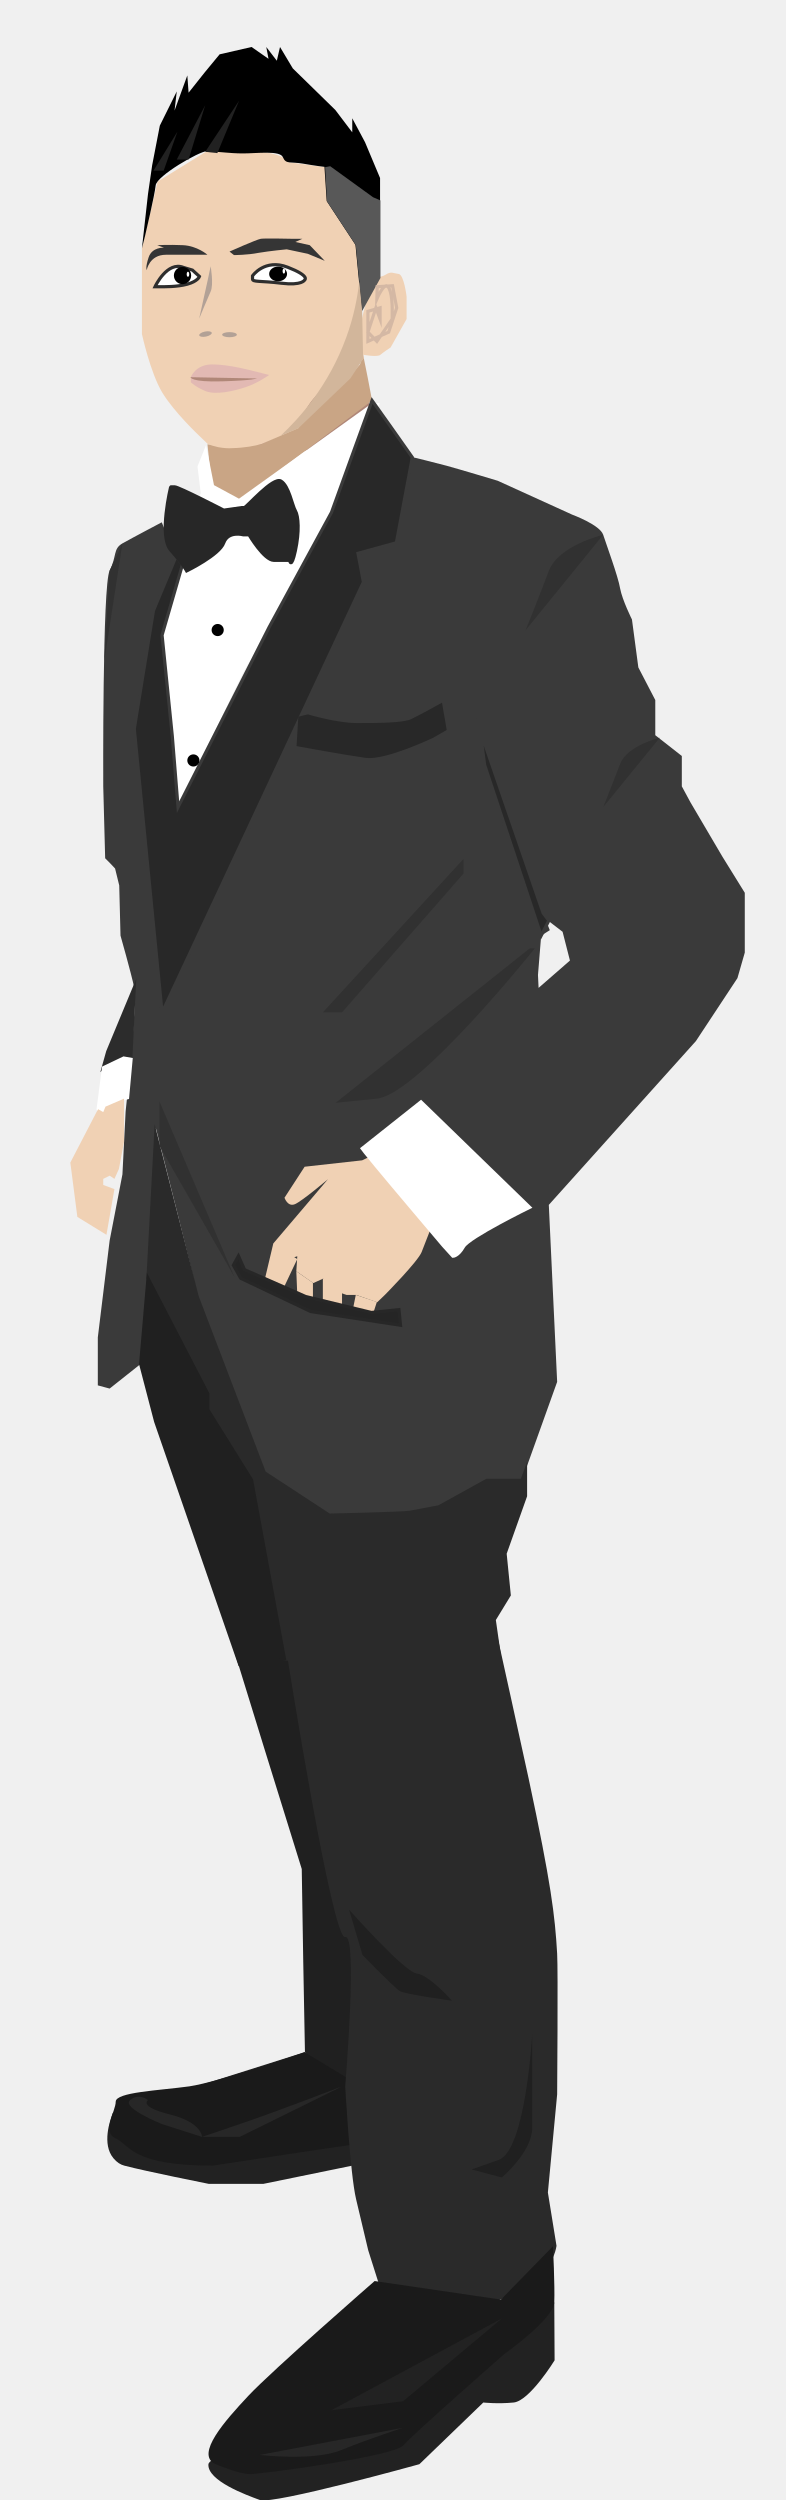
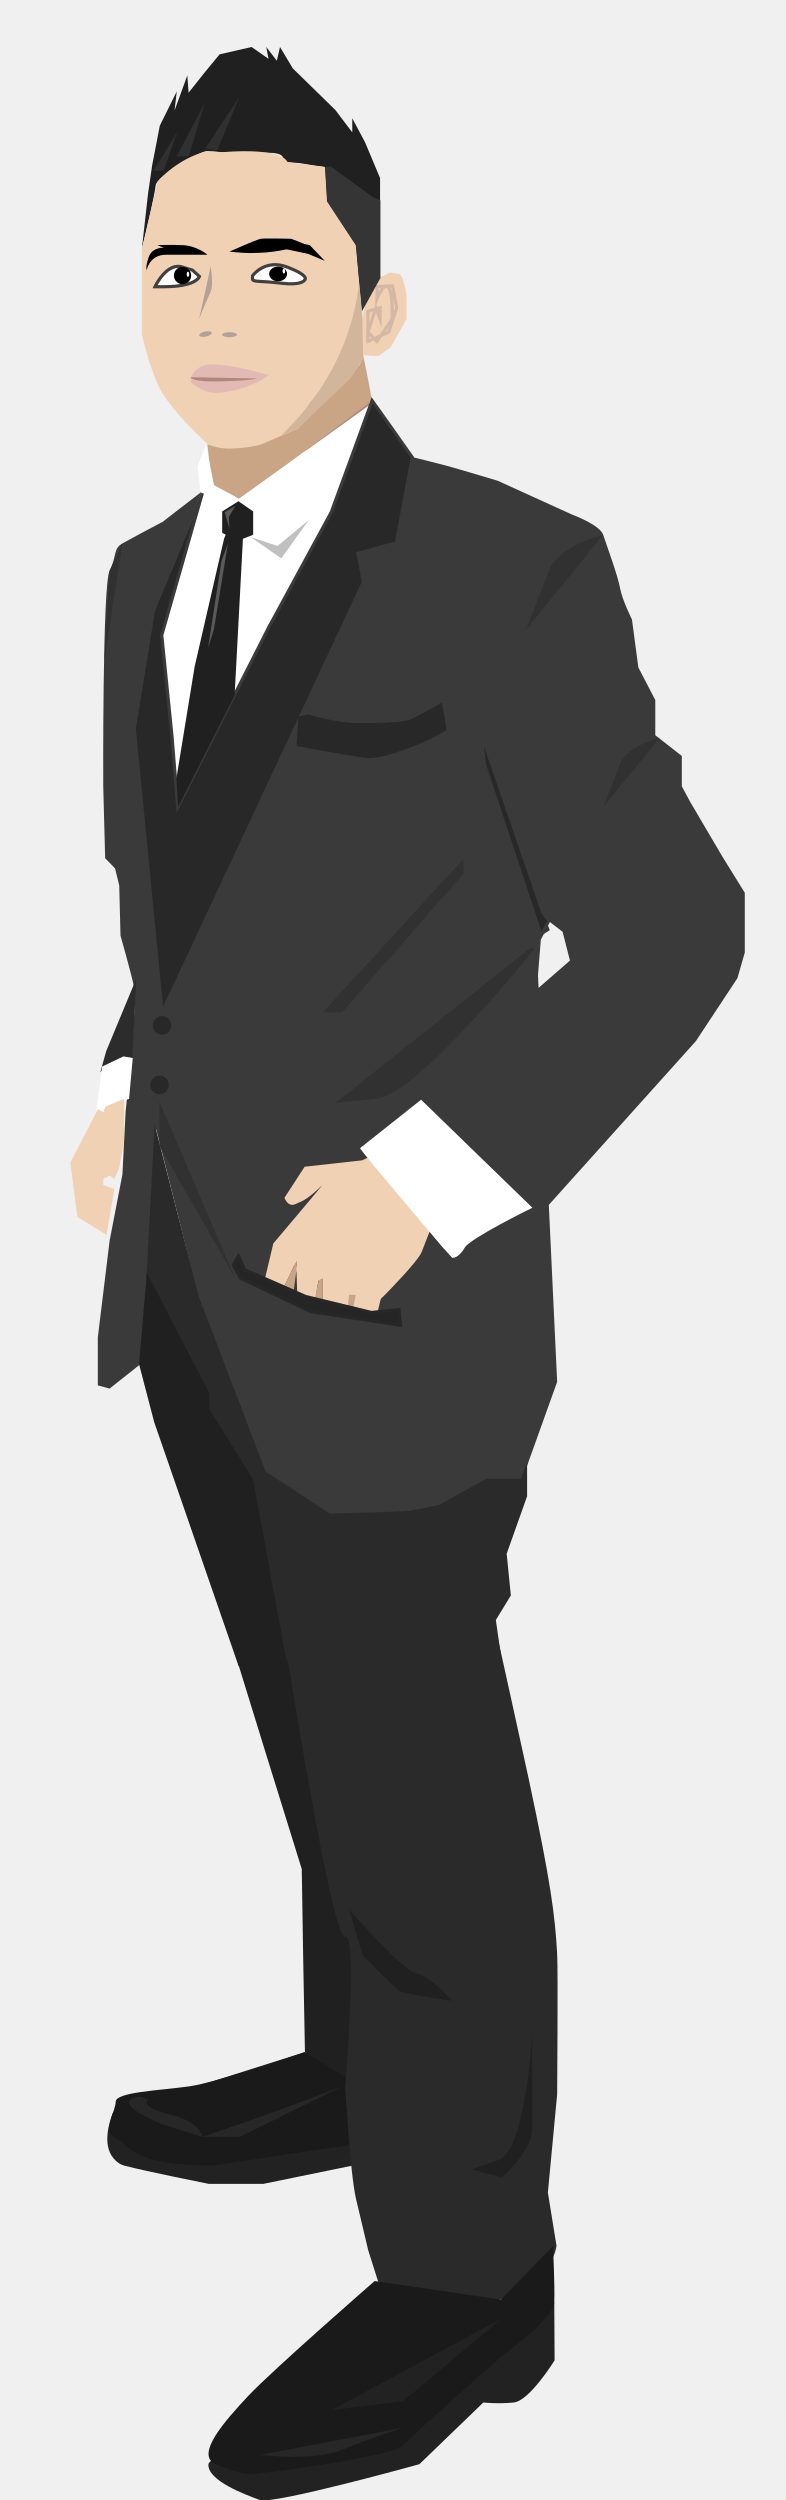
<svg xmlns="http://www.w3.org/2000/svg" version="1.1" id="Layer_1" x="0px" y="0px" viewBox="0 0 245.7 782.1" style="enable-background:new 0 0 245.7 782.1;" xml:space="preserve">
  <style type="text/css">
- 	.st0{fill:#2A2A2A;}
- 	.st1{fill:#222222;}
- 	.st2{fill:#202020;}
+ 	.st0{fill:#202020;}
+ 	.st1{fill:#2A2A2A;}
+ 	.st2{fill:#222222;}
	.st3{fill:#1A1A1A;}
	.st4{fill:#272727;}
	.st5{fill:#B08778;}
	.st6{fill:#C9A585;}
	.st7{fill:#F0D1B4;}
	.st8{fill:#3A3A3A;}
	.st9{fill:none;stroke:#00E91F;stroke-miterlimit:10;}
- 	.st10{fill:#585858;}
- 	.st11{fill:#353535;}
- 	.st12{fill:#FFFFFF;stroke:#2E2E2E;stroke-miterlimit:10;}
- 	.st13{fill:#B2A196;}
- 	.st14{fill:#E2B9B3;}
- 	.st15{fill:none;stroke:#D4B8A4;stroke-miterlimit:10;}
- 	.st16{fill:#FFFFFF;stroke:#FFFFFF;stroke-miterlimit:10;}
- 	.st17{fill:#282828;stroke:#3A3A3A;stroke-miterlimit:10;}
- 	.st18{stroke:#000000;stroke-miterlimit:10;}
- 	.st19{fill:#282828;stroke:#282828;stroke-miterlimit:10;}
- 	.st20{fill:#2A2A2A;stroke:#2A2A2A;stroke-miterlimit:10;}
- 	.st21{fill:#202020;stroke:#202020;stroke-miterlimit:10;}
- 	.st22{fill:#2C2C2C;stroke:#2C2C2C;stroke-miterlimit:10;}
- 	.st23{fill:#FFFFFF;}
- 	.st24{fill:#FAE4D2;}
- 	.st25{fill:#C9A585;stroke:#D4B8A4;stroke-miterlimit:10;}
- 	.st26{fill:#F0D1B4;stroke:#F0D1B4;stroke-miterlimit:10;}
- 	.st27{fill:#252525;stroke:#272727;stroke-miterlimit:10;}
- 	.st28{fill:#212121;}
- 	.st29{fill:#272727;stroke:#272727;stroke-miterlimit:10;}
- 	.st30{fill:#D2B69B;}
- 	.st31{fill:#313131;}
- 	.st32{fill:#1E1E1E;}
+ 	.st10{fill:#FFFFFF;stroke:#404040;stroke-miterlimit:10;}
+ 	.st11{fill:#B2A196;}
+ 	.st12{fill:#E2B9B3;}
+ 	.st13{fill:none;stroke:#D4B8A4;stroke-miterlimit:10;}
+ 	.st14{fill:#FFFFFF;stroke:#FFFFFF;stroke-miterlimit:10;}
+ 	.st15{fill:#282828;stroke:#3A3A3A;stroke-miterlimit:10;}
+ 	.st16{fill:#282828;stroke:#282828;stroke-miterlimit:10;}
+ 	.st17{fill:#2A2A2A;stroke:#2A2A2A;stroke-miterlimit:10;}
+ 	.st18{fill:#202020;stroke:#202020;stroke-miterlimit:10;}
+ 	.st19{fill:#2C2C2C;stroke:#2C2C2C;stroke-miterlimit:10;}
+ 	.st20{fill:#FFFFFF;}
+ 	.st21{fill:#FAE4D2;}
+ 	.st22{fill:#C9A585;stroke:#D4B8A4;stroke-miterlimit:10;}
+ 	.st23{fill:#C0C0C0;}
+ 	.st24{fill:#F0D1B4;stroke:#F0D1B4;stroke-miterlimit:10;}
+ 	.st25{fill:#303030;}
+ 	.st26{fill:#D2B69B;}
+ 	.st27{fill:#313131;}
+ 	.st28{fill:#1E1E1E;}
+ 	.st29{fill:#252525;stroke:#272727;stroke-miterlimit:10;}
+ 	.st30{fill:#5A5A5A;}
+ 	.st31{fill:#353535;}
</style>
-   <rect x="89.2" y="509.6" transform="matrix(0.9885 -0.1514 0.1514 0.9885 -76.9584 24.5254)" class="st0" width="66.7" height="15.9" />
-   <path class="st1" d="M35.3,661c-0.9,2.3-3.5,9.8,0.2,14.2c1.1,1.3,2.2,2,3.4,2.3c6.8,1.8,26.4,5.7,26.4,5.7h17.1l27.8-5.7l10.5-5.5  l-11-21.3L95.3,642C75.3,648.3,55.3,654.7,35.3,661z" />
-   <path class="st2" d="M70.9,508.8c7.8,25.3,15.6,50.6,23.5,75.9c0.3,19.1,0.6,38.2,1,57.3c4.4,5.5,8.7,11.1,13.1,16.6  c3.5-17.8,7.1-35.5,10.6-53.3c-3.5-8.9-6.9-18.4-10-28.7c-8-26.7-12-51.4-13.8-72.7C87.1,505.6,79,507.2,70.9,508.8z" />
+   <path class="st0" d="M46.3,60.7l1.3-9L50,39.3l5.3-10.7l-0.7,6l4-11L59,29l5-6.3l4.7-5.7l10-2.3l5.3,3.7l-0.7-3.7l3.3,4.3l1-4.3  l4,6.7l13.3,13l5.3,7V37l4,7.5l4.7,11.2v20.7V87l-2-2.7l-3.7,13l-2-20.7l-9-13.7l-0.7-10.7c0,0-2.7-0.3-6.7-1c-4-0.7-5.3,0.3-6.3-2  C87.7,47,80.3,48,76,48c-4.3,0-9-0.7-11.3-0.7c-2.3,0-15.7,7.7-16,10.7s-3.3,15.7-3.3,15.7l-1,4L46.3,60.7z" />
+   <rect x="89.2" y="509.6" transform="matrix(0.9885 -0.1514 0.1514 0.9885 -76.9584 24.5254)" class="st1" width="66.7" height="15.9" />
+   <path class="st2" d="M35.3,661c-0.9,2.3-3.5,9.8,0.2,14.2c1.1,1.3,2.2,2,3.4,2.3c6.8,1.8,26.4,5.7,26.4,5.7h17.1l27.8-5.7l10.5-5.5  l-11-21.3L95.3,642C75.3,648.3,55.3,654.7,35.3,661z" />
+   <path class="st0" d="M70.9,508.8c7.8,25.3,15.6,50.6,23.5,75.9c0.3,19.1,0.6,38.2,1,57.3c4.4,5.5,8.7,11.1,13.1,16.6  c3.5-17.8,7.1-35.5,10.6-53.3c-3.5-8.9-6.9-18.4-10-28.7c-8-26.7-12-51.4-13.8-72.7C87.1,505.6,79,507.2,70.9,508.8z" />
  <path class="st3" d="M95.3,642c0,0-26.6,9.3-36.1,10.7c-9.5,1.3-23,1.8-23,4.8s-4.5,9.5,0,11.5s4.7,8.5,30.3,8.5l33.7-5.1  c4.4-0.6,8.8-1.3,13.2-1.9c-1.2-6.6-2.5-13.2-3.7-19.8C104.9,647.8,100.1,644.9,95.3,642z" />
  <path class="st4" d="M107,652.7c0,0-20.2,7.8-32,11.8s-11.8,4-11.8,4H75L107,652.7z" />
-   <path class="st1" d="M173.4,720.3l0.1,18.1c0,0-7.8,12.7-12.8,13.2s-9.5,0-9.5,0l-20,19.3c0,0-45.7,12.7-49.9,11.2  c-4.1-1.5-16.5-6-16.1-11.2C65.6,765.6,173.4,720.3,173.4,720.3z" />
+   <path class="st2" d="M173.4,720.3l0.1,18.1c0,0-7.8,12.7-12.8,13.2s-9.5,0-9.5,0l-20,19.3c0,0-45.7,12.7-49.9,11.2  c-4.1-1.5-16.5-6-16.1-11.2C65.6,765.6,173.4,720.3,173.4,720.3z" />
  <rect x="65.3" y="122" transform="matrix(0.931 -0.365 0.365 0.931 -41.9875 42.2095)" class="st5" width="50.6" height="20.2" />
  <path class="st6" d="M81.7,139h-5.5H64.9l1.4,13.3l8.3,4.5l41.8-31.5c-0.9-4.8-1.8-9.5-2.8-14.3c-0.3,1-0.7,2-1,3l-6.7,7.5L89.8,135  L81.7,139z" />
-   <path class="st7" d="M100.7,122.3c2-1.4,3.8-2.3,5-2.8c2.7-2.4,5.3-4.8,8-7.3V111c0,0,4.4,0.8,5.3,0s3.2-2.3,3.2-2.3l5-8.9v-7  c0,0-0.8-6.9-2.5-7.1s-2.3-0.9-4,0.2s-4.3,0.8-4.3,0.8l-3.2,13.1l-1.8-23.1l-9-13.7l-0.7-10.7l-11.8-1.6c0,0-0.9-4.6-20.3-3.1  l-4.9-0.3l-15.4,9.5l-4.9,20.8v26.9c0,0,2.6,12,6.3,18.2s11.7,13.7,11.7,13.7l2.6,2.5c0.9,0.4,2,0.7,3.3,1c1.7,0.3,3.2,0.4,4.3,0.3  c4-0.1,7.1-0.7,9.2-1.3l11.6-5l0,0C93.3,134,95.3,126.1,100.7,122.3z" />
+   <path class="st7" d="M100.7,122.3c2-1.4,3.8-2.3,5-2.8c2.7-2.4,5.3-4.8,8-7.3V111c0,0,4.4,0.8,5.3,0s3.2-2.3,3.2-2.3l5-8.9v-7  c0,0-0.8-6.9-2.5-7.1s-2.3-0.9-4,0.2s-4.3,0.8-4.3,0.8l-3.2,13.1l-1.8-23.1l-9-13.7l-0.7-10.7l-11.8-1.6c0,0-0.9-4.6-20.3-3.1  l-4.9-0.3c-2.2,0.6-5.2,1.6-8.5,3.7c-3.2,2-5.5,4.2-6.9,5.9c-1.6,6.9-3.3,13.9-4.9,20.8v26.9c0,0,2.6,12,6.3,18.2  s11.7,13.7,11.7,13.7l2.6,2.5c0.9,0.4,2,0.7,3.3,1c1.7,0.3,3.2,0.4,4.3,0.3c4-0.1,7.1-0.7,9.2-1.3l11.6-5  C93.3,134,95.3,126.1,100.7,122.3z" />
  <path class="st8" d="M129,143c0,0,7,1.7,10.7,2.7s16,4.7,16,4.7L179,161c0,0,8.7,3.2,9.7,6.3s4.7,13.1,5.3,16.8  c0.7,3.7,3.7,9.7,3.7,9.7l2,15L205,219v11l8.3,6.5v9.5l2.7,5l10,17l7,11.3V298l-2.3,8l-13,19.7l-46.7,52h-5.3c0,0-26.7-28-29.3-30.3  c-2.7-2.3-4.7-2.7-4.7-2.7l11-8.3l0.3-7.3l10.3-2.3l6.3-10l18.7-16.3l-2.3-9l-4.3-3.3l-6-8l-18-50.7L172,291l-2.7,1.7l-1,12.3  l6,127.3l-11,30.7h-11l-15,8.3c0,0-26.7,6-34.3,2.7c-7.7-3.3-20.3-13.3-20.3-13.3s-21-52.7-21-55c0-2.3-13-53-13-53V328v43.7  l-4.7,55l-9.7,7.7l-3.7-1v-15l3.7-30.3l4-20.7l1-19.7c0,0,3.7-34,2.7-38.7s-4.3-16.3-4.3-16.3L37.3,277l-1.3-5.3  c-1-1.1-2-2.1-3.1-3.2c-0.2-7.5-0.4-15-0.6-22.5c0,0-0.3-63,2-67.5c2.3-4.5,1-6.8,4-8.5s12.3-6.6,12.3-6.6l4.4,10.6L48,191l-6,37  l8.7,88.7l43.1-92.1l19.9-42.6l-1.7-9l12-3.3L129,143z" />
-   <polygon class="st7" points="82.3,402.5 85.5,389 93,393.9 91.9,396.2 87.7,405.1 " />
-   <path class="st7" d="M113.3,363l-18,2l-6.3,9.7c0,0,1,3,3.3,2c2.3-1,10.3-7.8,10.3-7.8L85.5,389c0,0,1.8,3,3.5,4s4,0,4,0l-0.3,4.7  l5.3,3.7l3.1-1.4l2.3,3.4l5,1.7h3l6.6,2.3l2.4-2.3c0,0,10.3-10.4,11.5-13.4c1.2-3,3.5-9,3.5-9l-17.4-22L113.3,363z" />
+   <path class="st7" d="M82.3,402.5l3.2-13.5c2.9,1.1,5.9,2.2,8.8,3.3c-0.8,1.3-1.6,2.6-2.4,3.9l-4.2,8.8L82.3,402.5z" />
+   <polygon class="st6" points="88.7,402.9 91.5,397 92.9,394.3 92.7,397.7 91.8,404.4 " />
+   <path class="st7" d="M113.3,363l-18,2l-6.3,9.7c0,0,0.6,1.9,2.1,2.2c0.6,0.1,1-0.1,1.3-0.2c2.6-1.1,3.9-1.6,8.5-6l0,0  c-5.1,6.1-10.2,12.2-15.4,18.3c0,0,1.8,3,3.5,4c1.7,1,4,0,4,0l-0.3,4.7l5.3,3.7l3.1-1.4l2.3,3.4l5,1.7h3l6.6,2.3l2.4-2.3  c0,0,10.3-10.4,11.5-13.4c1.2-3,3.5-9,3.5-9l-17.4-22L113.3,363z" />
  <path class="st7" d="M81.7,137.3" />
-   <path d="M46.3,60.7l1.3-9L50,39.3l5.3-10.7l-0.7,6l4-11L59,29l5-6.3l4.7-5.7l10-2.3l5.3,3.7l-0.7-3.7l3.3,4.3l1-4.3l4,6.7l13.3,13  l5.3,7V37l4,7.5l4.7,11.2v20.7V87l-2-2.7l-3.7,13l-2-20.7l-9-13.7l-0.7-10.7c0,0-2.7-0.3-6.7-1c-4-0.7-5.3,0.3-6.3-2  C87.7,47,80.3,48,76,48c-4.3,0-9-0.7-11.3-0.7c-2.3,0-15.7,7.7-16,10.7s-3.3,15.7-3.3,15.7l-1,4L46.3,60.7z" />
  <path class="st9" d="M43,73.3" />
-   <polygon class="st10" points="103.3,52 116.7,61.7 119,62.7 119,87 113.3,97.3 111.3,76.7 102.3,63 101.7,52.3 " />
-   <path class="st11" d="M45.9,84.5c0,0,0.8-4.8,6-4.8s13,0,13,0s-3.2-2.8-7.7-3s-8,0-8,0l2.1,0.8c0,0-3.7-0.3-4.8,3  C45.4,83.8,45.9,84.5,45.9,84.5z" />
-   <path class="st11" d="M71.8,78.7c0,0,8.5-3.8,9.8-4c1.3-0.2,9.5,0,9.5,0h3.5l-2.2,1l4.5,1l4.7,4.9l-5.3-2.2L89.7,78  c0,0-5.3,0.5-8.8,1.1c-3.5,0.7-7.7,0.7-7.7,0.7L71.8,78.7z" />
-   <path class="st12" d="M79,86.3c0,0,3.8-5.5,11-2.7c7.2,2.8,5.3,4,5.3,4s-0.8,1.8-7.3,1c-6.5-0.8-9-0.3-9-1.3S79,86.3,79,86.3z" />
-   <path class="st12" d="M48.5,89.7c0,0,3.8-8.2,9-6l2.7,0.8l2.2,2c0,0-0.5,1.5-3.8,2.4c-3.3,0.9-7.3,0.8-8.7,0.8H48.5z" />
+   <path d="M45.9,84.5c0,0,0.8-4.8,6-4.8s13,0,13,0s-3.2-2.8-7.7-3s-8,0-8,0l2.1,0.8c0,0-3.7-0.3-4.8,3C45.4,83.8,45.9,84.5,45.9,84.5z  " />
+   <path d="M71.8,78.7c0,0,8.5-3.8,9.8-4c1.3-0.2,9.5,0,9.5,0c1.4,0.5,2.7,1.1,4.1,1.6c-0.9-0.2-1.8-0.4-2.8-0.6l4.5,1l4.7,4.9  l-5.3-2.2L89.7,78c-2.4,0.5-5.4,1-8.8,1.1C77.4,79.3,74.3,79,71.8,78.7z" />
+   <path class="st10" d="M79,86.3c0,0,3.8-5.5,11-2.7c7.2,2.8,5.3,4,5.3,4s-0.8,1.8-7.3,1c-6.5-0.8-9-0.3-9-1.3S79,86.3,79,86.3z" />
+   <path class="st10" d="M48.5,89.7c0,0,3.8-8.2,9-6l2.7,0.8l2.2,2c0,0-0.5,1.5-3.8,2.4c-3.3,0.9-7.3,0.8-8.7,0.8H48.5z" />
  <circle cx="57.1" cy="86.2" r="2.7" />
  <ellipse cx="87" cy="85.7" rx="2.8" ry="2.3" />
-   <path class="st13" d="M65.9,83.3c0,0,1,5.7,0,7.9s-3.6,8.5-3.6,8.5L64.9,88L65.9,83.3z" />
-   <ellipse class="st13" cx="71.8" cy="104.7" rx="2.3" ry="0.8" />
-   <ellipse transform="matrix(0.9798 -0.1997 0.1997 0.9798 -19.5843 14.9601)" class="st13" cx="64.3" cy="104.5" rx="2" ry="0.8" />
-   <path class="st14" d="M59.7,118c0,0,1.4-4,6.7-4c5.3,0,12.6,2,12.6,2l5.2,1.3c0,0-3.4,2.5-7.3,3.8c-3.9,1.3-9.3,2.5-12.5,1.3  c-3.2-1.3-4.7-2.8-4.7-2.8V118z" />
+   <path class="st11" d="M65.9,83.3c0,0,1,5.7,0,7.9s-3.6,8.5-3.6,8.5L64.9,88L65.9,83.3z" />
+   <ellipse class="st11" cx="71.8" cy="104.7" rx="2.3" ry="0.8" />
+   <ellipse transform="matrix(0.9798 -0.1997 0.1997 0.9798 -19.5843 14.9601)" class="st11" cx="64.3" cy="104.5" rx="2" ry="0.8" />
+   <path class="st12" d="M59.7,118c0,0,1.4-4,6.7-4c5.3,0,12.6,2,12.6,2l5.2,1.3c0,0-3.4,2.5-7.3,3.8c-3.9,1.3-9.3,2.5-12.5,1.3  c-3.2-1.3-4.7-2.8-4.7-2.8V118z" />
  <path class="st5" d="M80.4,118.4c0,0-1,0.6-10.9,0.9s-9.9-1.3-9.9-1.3L80.4,118.4z" />
-   <path class="st15" d="M117.9,93.5c0,0,2.3-5.4,3.5-3.8c1.3,1.6,1.3,6.6,1.3,6.6v3.5l-4.8,7l-2.8-2.9l2.5-7.6l1.3,3.5v-3.5l-3.8,1.1  v9.4l6.5-2.9l2.5-7.6l-1.3-6.9l-4.8,0.3L117.9,93.5z" />
-   <path class="st16" d="M64.3,141l-2,5l1,8.3l-3.6,11.5l-4.3,18c0,0-4.9,13.5-4.7,22s3,22.5,3,22.5l1.8,17l0.3,7.3  c0,0,20.2-44.8,22.2-46.3s15-26.3,15-26.3l10.8-19.8l11.3-24.8l3-8.8h-1.5l-41.8,30l-8.3-4.5L64.3,141z" />
-   <ellipse cx="73.1" cy="163.4" rx="3.1" ry="3.9" />
-   <path class="st17" d="M116.4,125.3c4.2,5.9,8.4,11.8,12.6,17.8l-5,26.7l-12,3.3l1.7,9l-63,134.7L42,228l6-37l7.1-17l2,2.6l-6.4,22.1  l3.2,31.6l1.8,22.2l28.5-56.3l19.5-35.9C107.9,148.6,112.2,136.9,116.4,125.3z" />
-   <circle class="st18" cx="68.1" cy="197.1" r="1.4" />
-   <circle class="st18" cx="60.5" cy="237.9" r="1.4" />
-   <path class="st19" d="M96.3,224c0,0,9,2.7,15.3,2.7c6.3,0,14.7,0,17.3-1.3c2.7-1.3,9-4.8,9-4.8l1.3,7.5l-4,2.3c0,0-14.7,7-20.7,6.2  S93.3,233,93.3,233l0.5-8.4L96.3,224z" />
-   <path class="st20" d="M164.4,460.1v7.9l-6.4,18l1.3,13l-4.7,7.7l2,14L89,519l-10.3-56c0,0-13.7-20.7-13.7-22s0-5,0-5l-18.7-36.1  l2.4-44.9l13,50.7l21,55L103,474c0,0,22.8-0.5,25.3-0.9l9-1.7l15-8.3h11L164.4,460.1z" />
-   <polygon class="st21" points="48.7,444.7 44,426.7 46.3,399.9 65,436 65,441 78.7,463 89,519 75,520.7 " />
-   <path class="st22" d="M32.3,334c0,0,4.1-3.4,6.3-3s2.3,0.4,2.3,0.4L42,309l-8.3,20L32.3,334z" />
-   <path class="st16" d="M30.7,347l1.7-13l6.3-3l2.3,0.4l-1.1,12c0,0-6.4,1.6-7.4,3.6C31.3,349,30.7,347,30.7,347z" />
-   <path class="st16" d="M131.7,344.7l34,33c0,0-19,9.3-20.7,12.3s-3.3,3-3.3,3l-3-3.3c0,0-17.2-20.3-20.8-24.7  c-3.6-4.3-4.6-5.7-4.6-5.7L131.7,344.7z" />
+   <path class="st13" d="M117.9,93.5c0,0,2.3-5.4,3.5-3.8c1.3,1.6,1.3,6.6,1.3,6.6v3.5l-4.8,7l-2.8-2.9l2.5-7.6l1.3,3.5v-3.5l-3.8,1.1  v9.4l6.5-2.9l2.5-7.6l-1.3-6.9l-4.8,0.3L117.9,93.5z" />
+   <path class="st14" d="M64.3,141l-2,5l1,8.3l-3.6,11.5l-4.3,18c0,0-4.9,13.5-4.7,22s3,22.5,3,22.5l1.8,17l0.3,7.3  c0,0,20.2-44.8,22.2-46.3s15-26.3,15-26.3l10.8-19.8l11.3-24.8l3-8.8h-1.5l-41.8,30l-8.3-4.5L64.3,141z" />
+   <path class="st15" d="M116.4,125.3c4.2,5.9,8.4,11.8,12.6,17.8l-5,26.7l-12,3.3l1.7,9l-63,134.7L42,228l6-37l7.1-17  c2.7-6.6,5.5-13.1,8.2-19.7c-4.2,14.8-8.5,29.6-12.7,44.4l3.2,31.6l1.8,22.2l28.5-56.3l19.5-35.9  C107.9,148.6,112.2,136.9,116.4,125.3z" />
+   <path class="st16" d="M96.3,224c0,0,9,2.7,15.3,2.7c6.3,0,14.7,0,17.3-1.3c2.7-1.3,9-4.8,9-4.8l1.3,7.5l-4,2.3c0,0-14.7,7-20.7,6.2  S93.3,233,93.3,233l0.5-8.4L96.3,224z" />
+   <path class="st17" d="M164.4,460.1v7.9l-6.4,18l1.3,13l-4.7,7.7l2,14L89,519l-10.3-56c0,0-13.7-20.7-13.7-22s0-5,0-5l-18.7-36.1  l2.4-44.9l13,50.7l21,55L103,474c0,0,22.8-0.5,25.3-0.9l9-1.7l15-8.3h11L164.4,460.1z" />
+   <polygon class="st18" points="48.7,444.7 44,426.7 46.3,399.9 65,436 65,441 78.7,463 89,519 75,520.7 " />
+   <path class="st19" d="M32.3,334c0,0,4.1-3.4,6.3-3s2.3,0.4,2.3,0.4L42,309l-8.3,20L32.3,334z" />
+   <path class="st14" d="M30.7,347l1.7-13l6.3-3l2.3,0.4l-1.1,12c0,0-6.4,1.6-7.4,3.6C31.3,349,30.7,347,30.7,347z" />
+   <path class="st14" d="M131.7,344.7l34,33c0,0-19,9.3-20.7,12.3s-3.3,3-3.3,3l-3-3.3c0,0-17.2-20.3-20.8-24.7  c-3.6-4.3-4.6-5.7-4.6-5.7L131.7,344.7z" />
  <polyline class="st7" points="30.7,347 30.3,347.7 22,363.7 24.2,380.7 33.3,386.3 35.8,372 32.3,370.7 32.3,368.8 34.3,367.8   35.8,368.8 37.2,365.7 38.8,357.2 38.8,343.7 33,346.2 32.3,347.9 " />
-   <ellipse class="st23" cx="88.8" cy="84.8" rx="0.4" ry="0.8" />
-   <ellipse class="st23" cx="58.8" cy="85.8" rx="0.4" ry="0.8" />
-   <path class="st24" d="M28.8,121.5" />
-   <path class="st24" d="M-135,39.7" />
-   <path class="st25" d="M0,78" />
-   <path class="st26" d="M56.9,364.3" />
-   <path class="st26" d="M98.7,379" />
-   <polygon class="st7" points="101,407.3 101,399.9 107,403.6 107,409.6 " />
-   <polygon class="st7" points="111.3,405.1 110.4,409.6 116.7,411 117.9,407.3 " />
-   <polygon class="st7" points="93,405.1 92.7,397.7 97.9,401.3 97.9,407.3 " />
-   <polygon class="st27" points="76.5,397.2 95.6,405.6 116.2,410.6 124.8,409.7 125.3,414.6 97.2,410.3 75.3,399.9 73,395.8   74.6,392.9 " />
-   <polygon class="st28" points="55.3,49.9 64.2,32.9 59,49.9 " />
-   <polygon class="st28" points="48,53.4 55.5,41.2 51.2,53.4 " />
-   <polygon class="st28" points="64.2,47.5 74.8,31.5 68,47.9 " />
-   <path class="st29" d="M53.4,152.3c0,0-3.8,15.5,0,19.8s5,6.5,5,6.5s10.3-5,11.6-8.8c1.4-3.8,6.1-2.5,6.1-2.5h1.8c0,0,4.7,8,7.8,8  s4.9,0,4.9,0s0.5,3,1.8-3s1-10.8,0-12.5s-2-7.8-4.5-9.3c-2.5-1.5-10.8,8.3-11.5,8.3s-0.8,0-0.8,0l-5.6,0.8c0,0-14.1-7.3-15.4-7.3  S53.4,152.3,53.4,152.3z" />
-   <path class="st30" d="M93.3,134c-1.8,0.8-3.6,1.5-5.5,2.3c5.9-5.5,15-15.6,20.5-30.7c2.4-6.5,3.5-12.5,4.1-17.5l0.9,9.3l0.3,14.9  l-4,6.1L93.3,134z" />
-   <path class="st30" d="M130.5,108.7" />
+   <ellipse class="st20" cx="88.8" cy="84.8" rx="0.4" ry="0.8" />
+   <ellipse class="st20" cx="58.8" cy="85.8" rx="0.4" ry="0.8" />
+   <path class="st21" d="M28.8,121.5" />
+   <path class="st21" d="M-135,39.7" />
+   <path class="st22" d="M0,78" />
+   <polygon class="st23" points="78.4,168 88,174.7 96.6,162.7 86.8,170.8 " />
+   <path class="st24" d="M56.9,364.3" />
+   <path class="st24" d="M98.7,379" />
+   <polygon class="st7" points="101,406.6 101,397 109.2,401.8 109.2,409.6 " />
+   <polygon class="st7" points="111.5,400.8 110.4,408.7 118,411 119.5,404.7 " />
+   <path class="st7" d="M93,405.1c-0.1-3-0.2-5.9-0.3-8.9c2.4,0.9,4.8,1.8,7.2,2.7c-0.5,2.8-0.9,5.7-1.4,8.5L93,405.1z" />
+   <polygon class="st25" points="55.3,48.9 64.2,31.9 59,48.9 " />
+   <polygon class="st25" points="48,53.4 55.5,41.2 51.2,53.4 " />
+   <polygon class="st25" points="64.2,46.5 74.8,30.5 68,46.9 " />
+   <path class="st26" d="M93.3,134c-1.8,0.8-3.6,1.5-5.5,2.3c5.9-5.5,15-15.6,20.5-30.7c2.4-6.5,3.5-12.5,4.1-17.5l0.9,9.3l0.3,14.9  l-4,6.1L93.3,134z" />
+   <path class="st26" d="M130.5,108.7" />
  <path class="st7" d="M139.7,121" />
  <path class="st5" d="M176.7,92.3" />
-   <path class="st17" d="M137.2,124.3" />
-   <polygon class="st17" points="169.9,285.6 150.2,228.5 151.6,239.3 169.3,292.7 171.7,288 " />
-   <path class="st31" d="M188.7,167.3c0,0-14,3.3-17,11.3s-7.3,18.6-7.3,18.6L188.7,167.3z" />
-   <path class="st31" d="M206.4,230.8c0,0-10.2,2.4-12.4,8.2c-2.2,5.8-5.3,13.5-5.3,13.5L206.4,230.8z" />
-   <path class="st31" d="M167.3,296.7c0,0-36.5,45.7-49.4,47C105,345,105,345,105,345l60.7-48.3H167.3z" />
-   <polygon class="st31" points="145,268.7 101,316.7 107,316.7 145,273.3 " />
-   <polygon class="st31" points="73.4,399.6 49.9,358.5 49.9,344.6 " />
-   <path class="st0" d="M155.2,510.1c-21.7,3-43.4,5.9-65.2,8.9c0,0,14,88.3,18,87s0,46.7,0,46.7s1.5,27.3,3.4,35.3s3.8,16,3.8,16  l3.8,12c3.3,1.8,20.5,10.6,37.8,3.3c2.6-1.1,15.7-6.6,17.3-16.7l-2.7-16.7l2.9-30.7c0,0,0.3-39.3,0-44c-0.7-12.1-1.9-21.9-8.9-54.7  C161.6,539,158.1,523.3,155.2,510.1z" />
-   <path class="st2" d="M109.2,597.4c0,0,17.2,19.5,21.2,20s11,8.5,11,8.5s-14.7-2-16.3-3c-1.7-1-11.7-11.3-11.7-11.3L109.2,597.4z" />
-   <path class="st2" d="M166.5,636.3c0,0-2,36.4-10.5,39.4s-8.5,3-8.5,3l9.5,2.5c0,0,9.5-8,9.5-15.5S166.5,636.3,166.5,636.3z" />
+   <path class="st15" d="M137.2,124.3" />
+   <polygon class="st15" points="169.9,285.6 150.2,228.5 151.6,239.3 169.3,292.7 171.7,288 " />
+   <path class="st27" d="M188.7,167.3c0,0-14,3.3-17,11.3s-7.3,18.6-7.3,18.6L188.7,167.3z" />
+   <path class="st27" d="M206.4,230.8c0,0-10.2,2.4-12.4,8.2c-2.2,5.8-5.3,13.5-5.3,13.5L206.4,230.8z" />
+   <path class="st27" d="M167.3,296.7c0,0-36.5,45.7-49.4,47C105,345,105,345,105,345l60.7-48.3H167.3z" />
+   <polygon class="st27" points="145,268.7 101,316.7 107,316.7 145,273.3 " />
+   <polygon class="st27" points="73.4,399.6 49.9,358.5 49.9,344.6 " />
+   <path class="st1" d="M155.2,510.1c-21.7,3-43.4,5.9-65.2,8.9c0,0,14,88.3,18,87s0,46.7,0,46.7s1.5,27.3,3.4,35.3s3.8,16,3.8,16  l3.8,12c3.3,1.8,20.5,10.6,37.8,3.3c2.6-1.1,15.7-6.6,17.3-16.7l-2.7-16.7l2.9-30.7c0,0,0.3-39.3,0-44c-0.7-12.1-1.9-21.9-8.9-54.7  C161.6,539,158.1,523.3,155.2,510.1z" />
+   <path class="st0" d="M109.2,597.4c0,0,17.2,19.5,21.2,20s11,8.5,11,8.5s-14.7-2-16.3-3c-1.7-1-11.7-11.3-11.7-11.3L109.2,597.4z" />
+   <path class="st0" d="M166.5,636.3c0,0-2,36.4-10.5,39.4s-8.5,3-8.5,3l9.5,2.5c0,0,9.5-8,9.5-15.5S166.5,636.3,166.5,636.3z" />
  <path class="st3" d="M117.2,713.6c0,0-32,27.9-39.5,35.9s-16.5,18.2-10.5,21.3c0,0,7.5,3.2,11,3.2s45-5.5,48-9  c3-3.5,31.5-28.5,31.5-28.5s15.5-11,15.7-16.2s-0.4-17.6-0.4-17.6l-16.3,16.7L117.2,713.6z" />
  <path class="st4" d="M81.3,768c0,0,16.9,2,25.4-1.5s19.4-7,19.4-7L81.3,768z" />
-   <path class="st32" d="M353,602" />
+   <path class="st28" d="M353,602" />
  <path class="st3" d="M263.7,682.7" />
  <path class="st3" d="M267.7,574" />
-   <polygon class="st1" points="157,725.3 103.7,754 126.1,751.2 " />
+   <polygon class="st2" points="157,725.3 103.7,754 126.1,751.2 " />
  <path class="st4" d="M46.3,657c0,0-3.1,2,6.9,4.5s10,7,10,7l-12.5-4c0,0-12.8-5.1-10-7.5S46.3,657,46.3,657z" />
-   <path class="st32" d="M-31.7,564.7" />
-   <path class="st2" d="M295.2,535" />
-   <polygon class="st31" points="38.3,170 32.6,207 34.3,178.5 " />
+   <path class="st28" d="M-31.7,564.7" />
+   <path class="st0" d="M295.2,535" />
+   <polygon class="st27" points="38.3,170 32.6,207 34.3,178.5 " />
+   <polygon class="st0" points="69.5,160 74.6,156.8 79.2,160 79.2,167.3 74.3,169.2 69.5,166.7 " />
+   <polygon class="st6" points="101,399.9 101,407.3 98.4,406.8 99.7,400.5 " />
+   <polyline class="st0" points="55.7,252.5 73.4,217.5 76,168.5 71.7,164.6 70.1,168.5 60.9,208.5 55.2,243.4 " />
+   <polygon class="st6" points="111.3,405.1 110.4,409.6 108.7,409.6 109.2,405.1 " />
+   <polygon class="st29" points="76.5,397.2 95.6,405.6 116.2,410.6 124.8,409.7 125.3,414.6 97.2,410.3 75.3,399.9 73,395.8   74.6,392.9 " />
+   <polygon class="st30" points="71.8,165.5 71.6,161.7 73.6,158.3 70.3,160.2 " />
+   <polygon class="st30" points="71.3,170.1 66.9,197 65.1,202.6 69.3,175.4 " />
+   <path class="st15" d="M20.4,157.9" />
+   <path class="st8" d="M46.7,166.5c5.4-4.2,10.8-8.4,16.3-12.6c-3.2,8.1-6.4,16.1-9.5,24.2C51.1,174.3,48.9,170.4,46.7,166.5z" />
+   <polygon class="st31" points="103.3,52 116.7,61.7 119,62.7 119,87 113.3,97.3 111.3,76.7 102.3,63 101.7,52.3 " />
+   <circle class="st15" cx="50.7" cy="320.8" r="3.4" />
+   <circle class="st15" cx="49.9" cy="339.4" r="3.4" />
+   <path d="M33.2,61" />
+   <path class="st8" d="M29.3,166.5" />
</svg>
